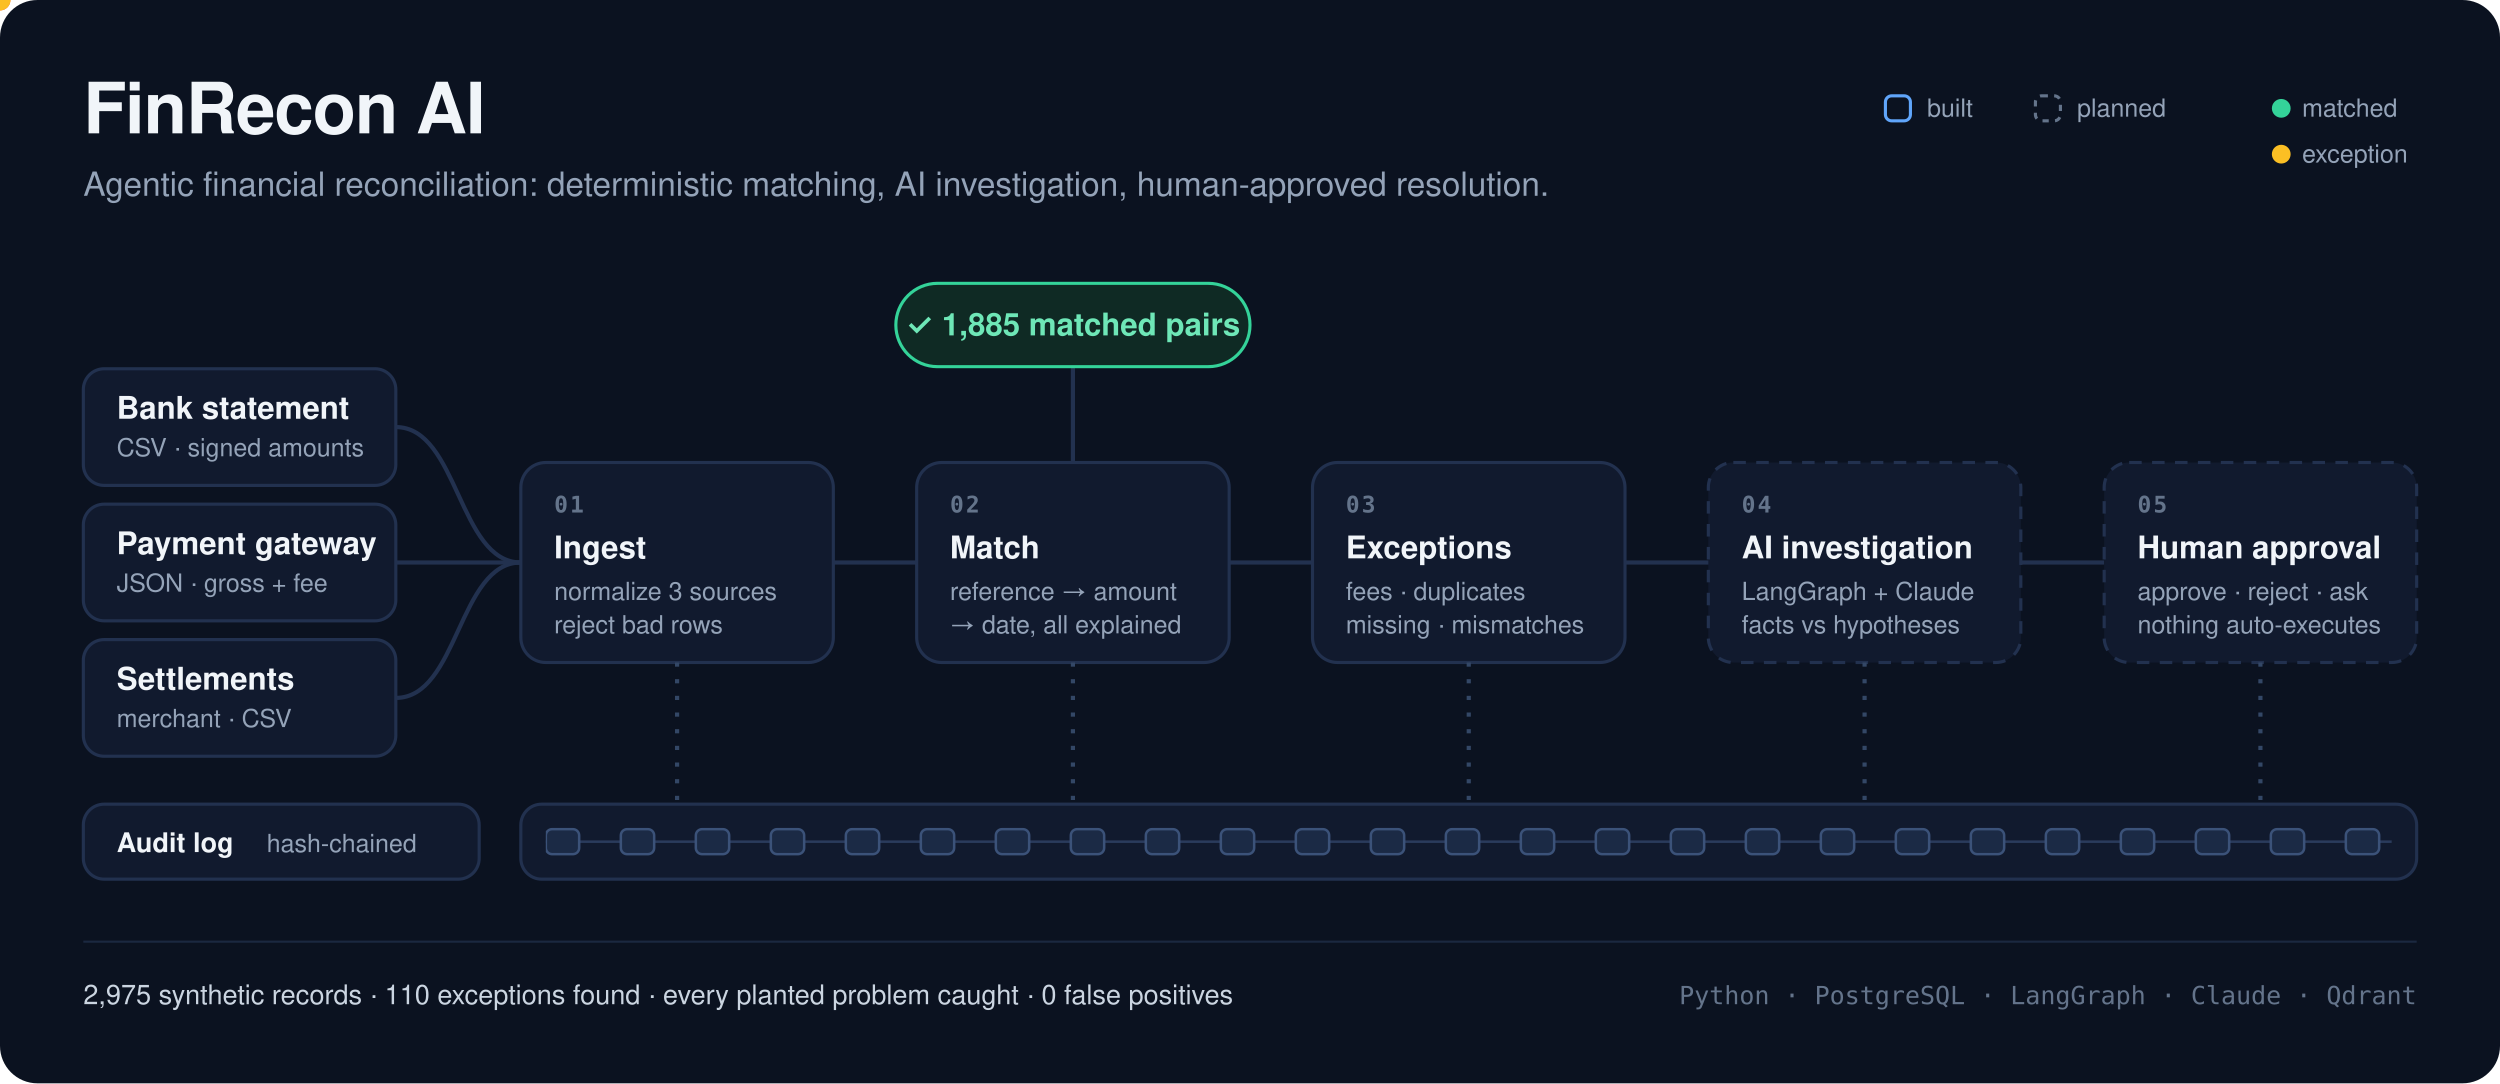
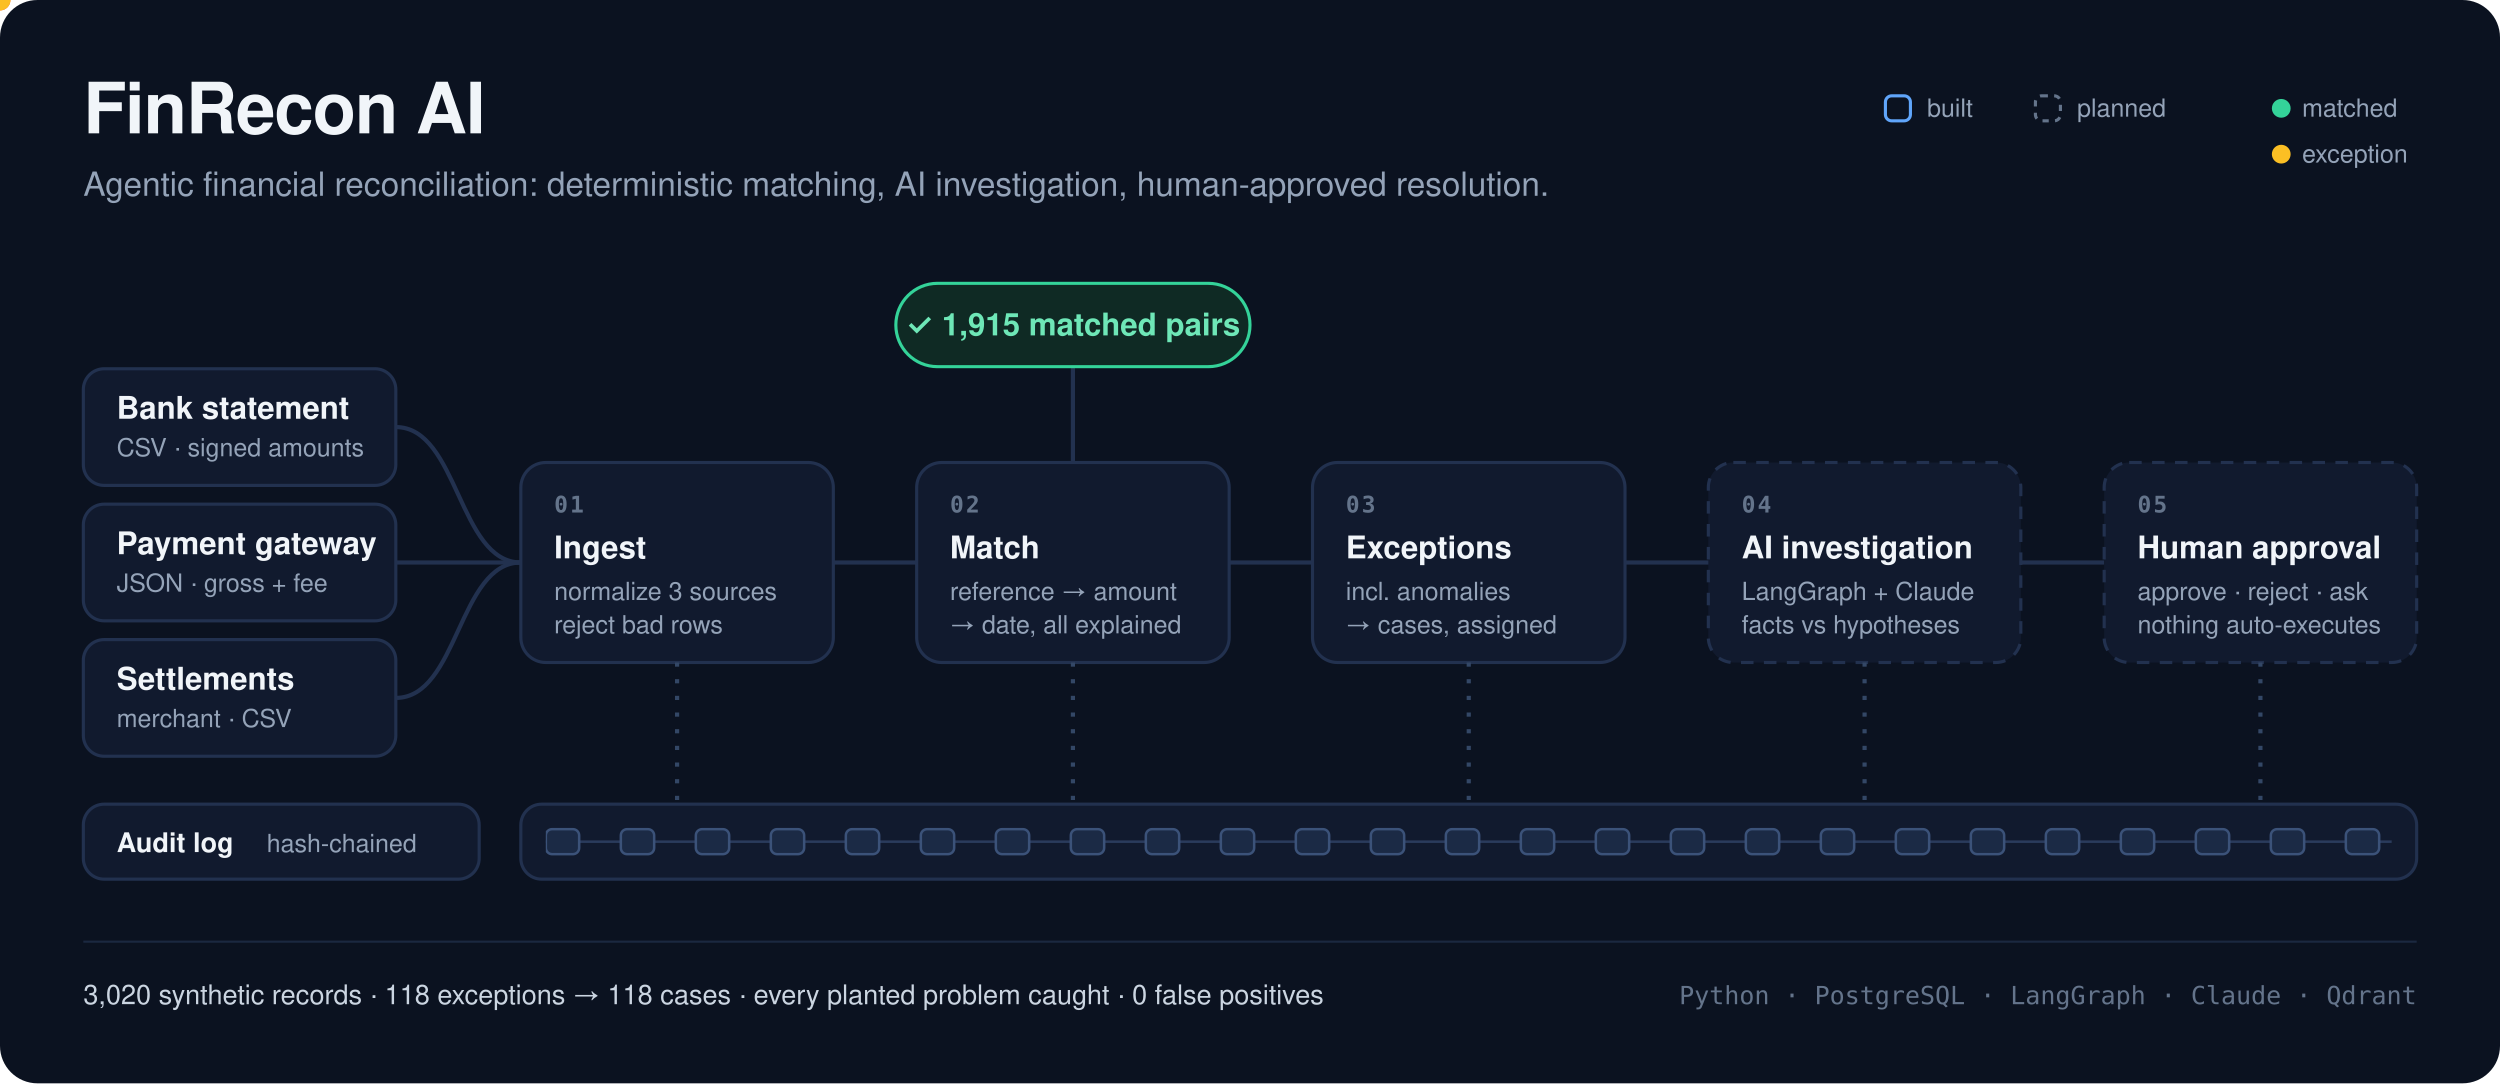
<svg xmlns="http://www.w3.org/2000/svg" viewBox="0 0 1200 520" width="1200" height="520" role="img" aria-labelledby="title desc">
  <defs>
    <style>
      .bg { fill: #0B1220; }
      .card { fill: #111A2E; stroke: #22314F; stroke-width: 1.5; }
      .title { font: 700 34px -apple-system, "Segoe UI", Helvetica, Arial, sans-serif; fill: #F1F5F9; letter-spacing: -0.5px; }
      .subtitle { font: 400 16px -apple-system, "Segoe UI", Helvetica, Arial, sans-serif; fill: #94A3B8; }
      .h { font: 600 15px -apple-system, "Segoe UI", Helvetica, Arial, sans-serif; fill: #F1F5F9; }
      .s { font: 400 12px -apple-system, "Segoe UI", Helvetica, Arial, sans-serif; fill: #94A3B8; }
      .num { font: 600 11px ui-monospace, "SF Mono", Menlo, Consolas, monospace; fill: #64748B; letter-spacing: 1px; }
      .chip { font: 600 10px -apple-system, "Segoe UI", Helvetica, Arial, sans-serif; letter-spacing: 0.6px; }
      .stat { font: 500 13px -apple-system, "Segoe UI", Helvetica, Arial, sans-serif; fill: #CBD5E1; }
      .tech { font: 400 12px ui-monospace, "SF Mono", Menlo, Consolas, monospace; fill: #64748B; }
      .wire { fill: none; stroke: #22314F; stroke-width: 2; }
      .tap { stroke: #334766; stroke-width: 2; stroke-dasharray: 2 6; animation: flow 1s linear infinite; }
      .pulse { fill: none; stroke-width: 2; opacity: 0; animation: pulse 4.5s ease-in-out infinite; }
      @keyframes flow { to { stroke-dashoffset: -16; } }
      @keyframes pulse { 0%, 100% { opacity: 0; } 15% { opacity: 0.9; } 40% { opacity: 0; } }
      @keyframes chain { to { transform: translateX(-36px); } }
      .chain { animation: chain 2.4s linear infinite; }
      @media (prefers-reduced-motion: reduce) {
        .tap, .pulse, .chain { animation: none; }
        .particles { display: none; }
      }
    </style>
    <path id="m1" d="M190,205 C220,205 220,270 250,270 L515,270 L515,156" />
    <path id="m2" d="M190,270 L515,270 L515,156" />
    <path id="m3" d="M190,335 C220,335 220,270 250,270 L515,270 L515,156" />
    <path id="x1" d="M190,205 C220,205 220,270 250,270 L1085,270" />
    <path id="x2" d="M190,270 L1085,270" />
    <path id="x3" d="M190,335 C220,335 220,270 250,270 L1085,270" />
    <clipPath id="auditClip">
      <rect x="262" y="392" width="886" height="24" rx="4" />
    </clipPath>
  </defs>
  <rect class="bg" width="1200" height="520" rx="18" />
  <text class="title" x="40" y="64">FinRecon AI</text>
  <text class="subtitle" x="40" y="94">Agentic financial reconciliation: deterministic matching, AI investigation, human-approved resolution.</text>
  <g transform="translate(905 46)">
    <rect width="12" height="12" rx="3" fill="none" stroke="#60A5FA" stroke-width="1.5" />
    <text class="s" x="20" y="10">built</text>
    <rect x="72" width="12" height="12" rx="3" fill="none" stroke="#64748B" stroke-width="1.5" stroke-dasharray="3 3" />
    <text class="s" x="92" y="10">planned</text>
    <circle cx="190" cy="6" r="4.5" fill="#34D399" />
    <text class="s" x="200" y="10">matched</text>
    <circle cx="190" cy="28" r="4.5" fill="#FBBF24" />
    <text class="s" x="200" y="32">exception</text>
  </g>
  <path class="wire" d="M190,205 C220,205 220,270 250,270" />
  <path class="wire" d="M190,335 C220,335 220,270 250,270" />
  <path class="wire" d="M190,270 L1010,270" />
  <path class="wire" d="M515,222 L515,176" />
  <g class="particles">
    <g fill="#34D399">
      <circle r="4.5">
        <animateMotion dur="3s" repeatCount="indefinite" begin="-0.0s">
          <mpath href="#m1" />
        </animateMotion>
      </circle>
      <circle r="4.5">
        <animateMotion dur="3s" repeatCount="indefinite" begin="-0.5s">
          <mpath href="#m2" />
        </animateMotion>
      </circle>
      <circle r="4.5">
        <animateMotion dur="3s" repeatCount="indefinite" begin="-1.0s">
          <mpath href="#m3" />
        </animateMotion>
      </circle>
      <circle r="4.5">
        <animateMotion dur="3s" repeatCount="indefinite" begin="-1.5s">
          <mpath href="#m1" />
        </animateMotion>
      </circle>
      <circle r="4.5">
        <animateMotion dur="3s" repeatCount="indefinite" begin="-2.0s">
          <mpath href="#m2" />
        </animateMotion>
      </circle>
      <circle r="4.5">
        <animateMotion dur="3s" repeatCount="indefinite" begin="-2.5s">
          <mpath href="#m3" />
        </animateMotion>
      </circle>
      <circle r="4.5">
        <animateMotion dur="3s" repeatCount="indefinite" begin="-0.25s">
          <mpath href="#m3" />
        </animateMotion>
      </circle>
      <circle r="4.5">
        <animateMotion dur="3s" repeatCount="indefinite" begin="-1.25s">
          <mpath href="#m1" />
        </animateMotion>
      </circle>
      <circle r="4.5">
        <animateMotion dur="3s" repeatCount="indefinite" begin="-2.25s">
          <mpath href="#m2" />
        </animateMotion>
      </circle>
    </g>
    <circle r="5" fill="#FBBF24">
      <animateMotion dur="6s" repeatCount="indefinite" begin="-0.4s">
        <mpath href="#x1" />
      </animateMotion>
    </circle>
    <circle r="5" fill="#F87171">
      <animateMotion dur="6s" repeatCount="indefinite" begin="-2.4s">
        <mpath href="#x3" />
      </animateMotion>
    </circle>
    <circle r="5" fill="#FBBF24">
      <animateMotion dur="6s" repeatCount="indefinite" begin="-4.4s">
        <mpath href="#x2" />
      </animateMotion>
    </circle>
  </g>
  <g>
    <rect class="card" x="40" y="177" width="150" height="56" rx="10" />
    <text class="h" x="56" y="201">Bank statement</text>
    <text class="s" x="56" y="219">CSV · signed amounts</text>
    <rect class="card" x="40" y="242" width="150" height="56" rx="10" />
    <text class="h" x="56" y="266">Payment gateway</text>
    <text class="s" x="56" y="284">JSON · gross + fee</text>
    <rect class="card" x="40" y="307" width="150" height="56" rx="10" />
    <text class="h" x="56" y="331">Settlements</text>
    <text class="s" x="56" y="349">merchant · CSV</text>
  </g>
  <rect x="430" y="136" width="170" height="40" rx="20" fill="#0F2A24" stroke="#34D399" stroke-width="1.5" />
-   <text class="h" x="515" y="161" text-anchor="middle" fill="#34D399" style="fill:#6EE7B7">✓ 1,885 matched pairs</text>
+   <text class="h" x="515" y="161" text-anchor="middle" fill="#34D399" style="fill:#6EE7B7">✓ 1,915 matched pairs</text>
  <g>
    <rect class="card" x="250" y="222" width="150" height="96" rx="12" stroke="#2B5C9E" />
    <rect class="pulse" x="250" y="222" width="150" height="96" rx="12" stroke="#60A5FA" style="animation-delay:0s" />
    <text class="num" x="266" y="246">01</text>
    <text class="h" x="266" y="268">Ingest</text>
    <text class="s" x="266" y="288">normalize 3 sources</text>
    <text class="s" x="266" y="304">reject bad rows</text>
    <rect class="card" x="440" y="222" width="150" height="96" rx="12" stroke="#2B5C9E" />
    <rect class="pulse" x="440" y="222" width="150" height="96" rx="12" stroke="#60A5FA" style="animation-delay:0.9s" />
    <text class="num" x="456" y="246">02</text>
    <text class="h" x="456" y="268">Match</text>
    <text class="s" x="456" y="288">reference → amount</text>
    <text class="s" x="456" y="304">→ date, all explained</text>
    <rect class="card" x="630" y="222" width="150" height="96" rx="12" stroke="#8A6A1F" />
    <rect class="pulse" x="630" y="222" width="150" height="96" rx="12" stroke="#FBBF24" style="animation-delay:1.8s" />
    <text class="num" x="646" y="246">03</text>
    <text class="h" x="646" y="268">Exceptions</text>
-     <text class="s" x="646" y="288">fees · duplicates</text>
-     <text class="s" x="646" y="304">missing · mismatches</text>
+     <text class="s" x="646" y="288">incl. anomalies</text>
+     <text class="s" x="646" y="304">→ cases, assigned</text>
    <rect class="card" x="820" y="222" width="150" height="96" rx="12" stroke="#64748B" stroke-dasharray="6 5" />
    <rect class="pulse" x="820" y="222" width="150" height="96" rx="12" stroke="#A78BFA" style="animation-delay:2.7s" />
    <text class="num" x="836" y="246">04</text>
    <text class="h" x="836" y="268">AI investigation</text>
    <text class="s" x="836" y="288">LangGraph + Claude</text>
    <text class="s" x="836" y="304">facts vs hypotheses</text>
    <rect class="card" x="1010" y="222" width="150" height="96" rx="12" stroke="#64748B" stroke-dasharray="6 5" />
    <rect class="pulse" x="1010" y="222" width="150" height="96" rx="12" stroke="#2DD4BF" style="animation-delay:3.6s" />
    <text class="num" x="1026" y="246">05</text>
    <text class="h" x="1026" y="268">Human approval</text>
    <text class="s" x="1026" y="288">approve · reject · ask</text>
    <text class="s" x="1026" y="304">nothing auto-executes</text>
  </g>
  <g>
    <line class="tap" x1="325" y1="318" x2="325" y2="386" />
    <line class="tap" x1="515" y1="318" x2="515" y2="386" />
    <line class="tap" x1="705" y1="318" x2="705" y2="386" />
    <line class="tap" x1="895" y1="318" x2="895" y2="386" />
    <line class="tap" x1="1085" y1="318" x2="1085" y2="386" />
    <rect class="card" x="250" y="386" width="910" height="36" rx="10" />
    <g clip-path="url(#auditClip)">
      <g class="chain" fill="#1B2A45" stroke="#3B5279" stroke-width="1.2">
        <path d="M262,404 H1200" stroke="#2A3B5C" fill="none" />
        <rect x="262" y="398" width="16" height="12" rx="3" />
        <rect x="298" y="398" width="16" height="12" rx="3" />
        <rect x="334" y="398" width="16" height="12" rx="3" />
        <rect x="370" y="398" width="16" height="12" rx="3" />
        <rect x="406" y="398" width="16" height="12" rx="3" />
        <rect x="442" y="398" width="16" height="12" rx="3" />
        <rect x="478" y="398" width="16" height="12" rx="3" />
        <rect x="514" y="398" width="16" height="12" rx="3" />
        <rect x="550" y="398" width="16" height="12" rx="3" />
        <rect x="586" y="398" width="16" height="12" rx="3" />
        <rect x="622" y="398" width="16" height="12" rx="3" />
        <rect x="658" y="398" width="16" height="12" rx="3" />
        <rect x="694" y="398" width="16" height="12" rx="3" />
        <rect x="730" y="398" width="16" height="12" rx="3" />
        <rect x="766" y="398" width="16" height="12" rx="3" />
        <rect x="802" y="398" width="16" height="12" rx="3" />
        <rect x="838" y="398" width="16" height="12" rx="3" />
        <rect x="874" y="398" width="16" height="12" rx="3" />
        <rect x="910" y="398" width="16" height="12" rx="3" />
        <rect x="946" y="398" width="16" height="12" rx="3" />
        <rect x="982" y="398" width="16" height="12" rx="3" />
        <rect x="1018" y="398" width="16" height="12" rx="3" />
        <rect x="1054" y="398" width="16" height="12" rx="3" />
        <rect x="1090" y="398" width="16" height="12" rx="3" />
        <rect x="1126" y="398" width="16" height="12" rx="3" />
        <rect x="1162" y="398" width="16" height="12" rx="3" />
      </g>
    </g>
  </g>
  <rect x="40" y="386" width="190" height="36" rx="10" fill="#111A2E" stroke="#22314F" stroke-width="1.5" />
  <text class="h" x="56" y="409" style="font-size:13px">Audit log</text>
  <text class="s" x="128" y="409">hash-chained</text>
  <line x1="40" y1="452" x2="1160" y2="452" stroke="#1B2840" stroke-width="1" />
-   <text class="stat" x="40" y="482">2,975 synthetic records  ·  110 exceptions found  ·  every planted problem caught  ·  0 false positives</text>
+   <text class="stat" x="40" y="482">3,020 synthetic records  ·  118 exceptions → 118 cases  ·  every planted problem caught  ·  0 false positives</text>
  <text class="tech" x="1160" y="482" text-anchor="end">Python · PostgreSQL · LangGraph · Claude · Qdrant</text>
</svg>
